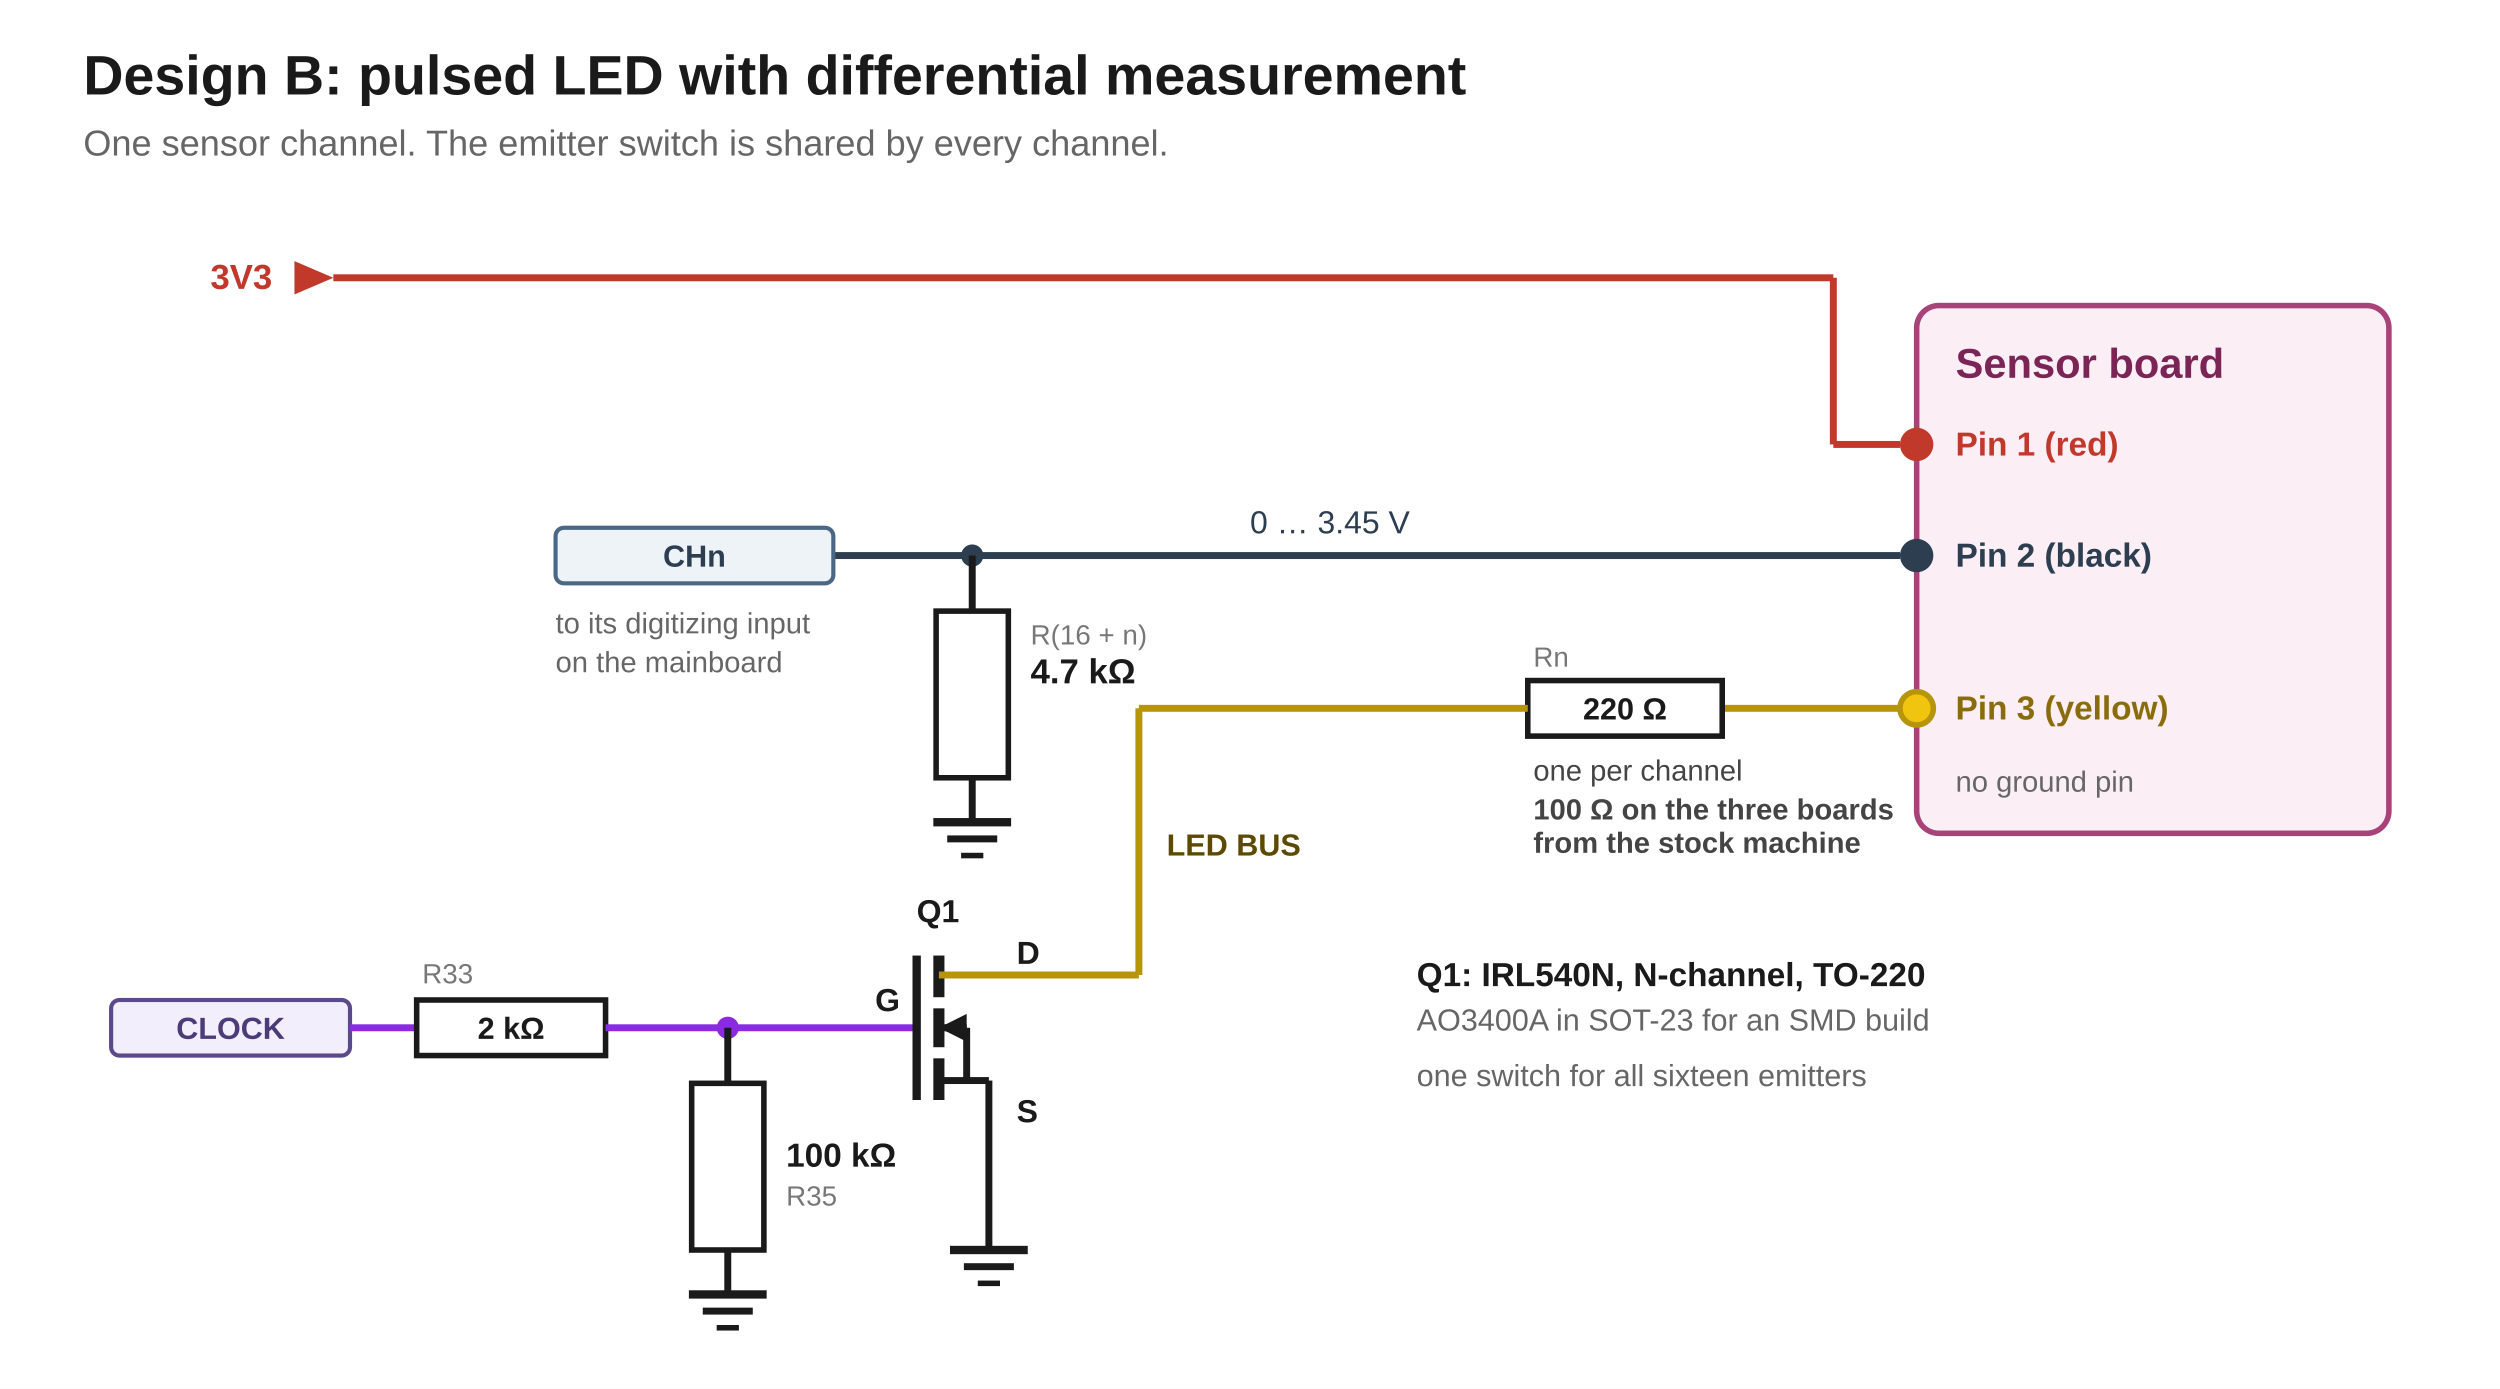
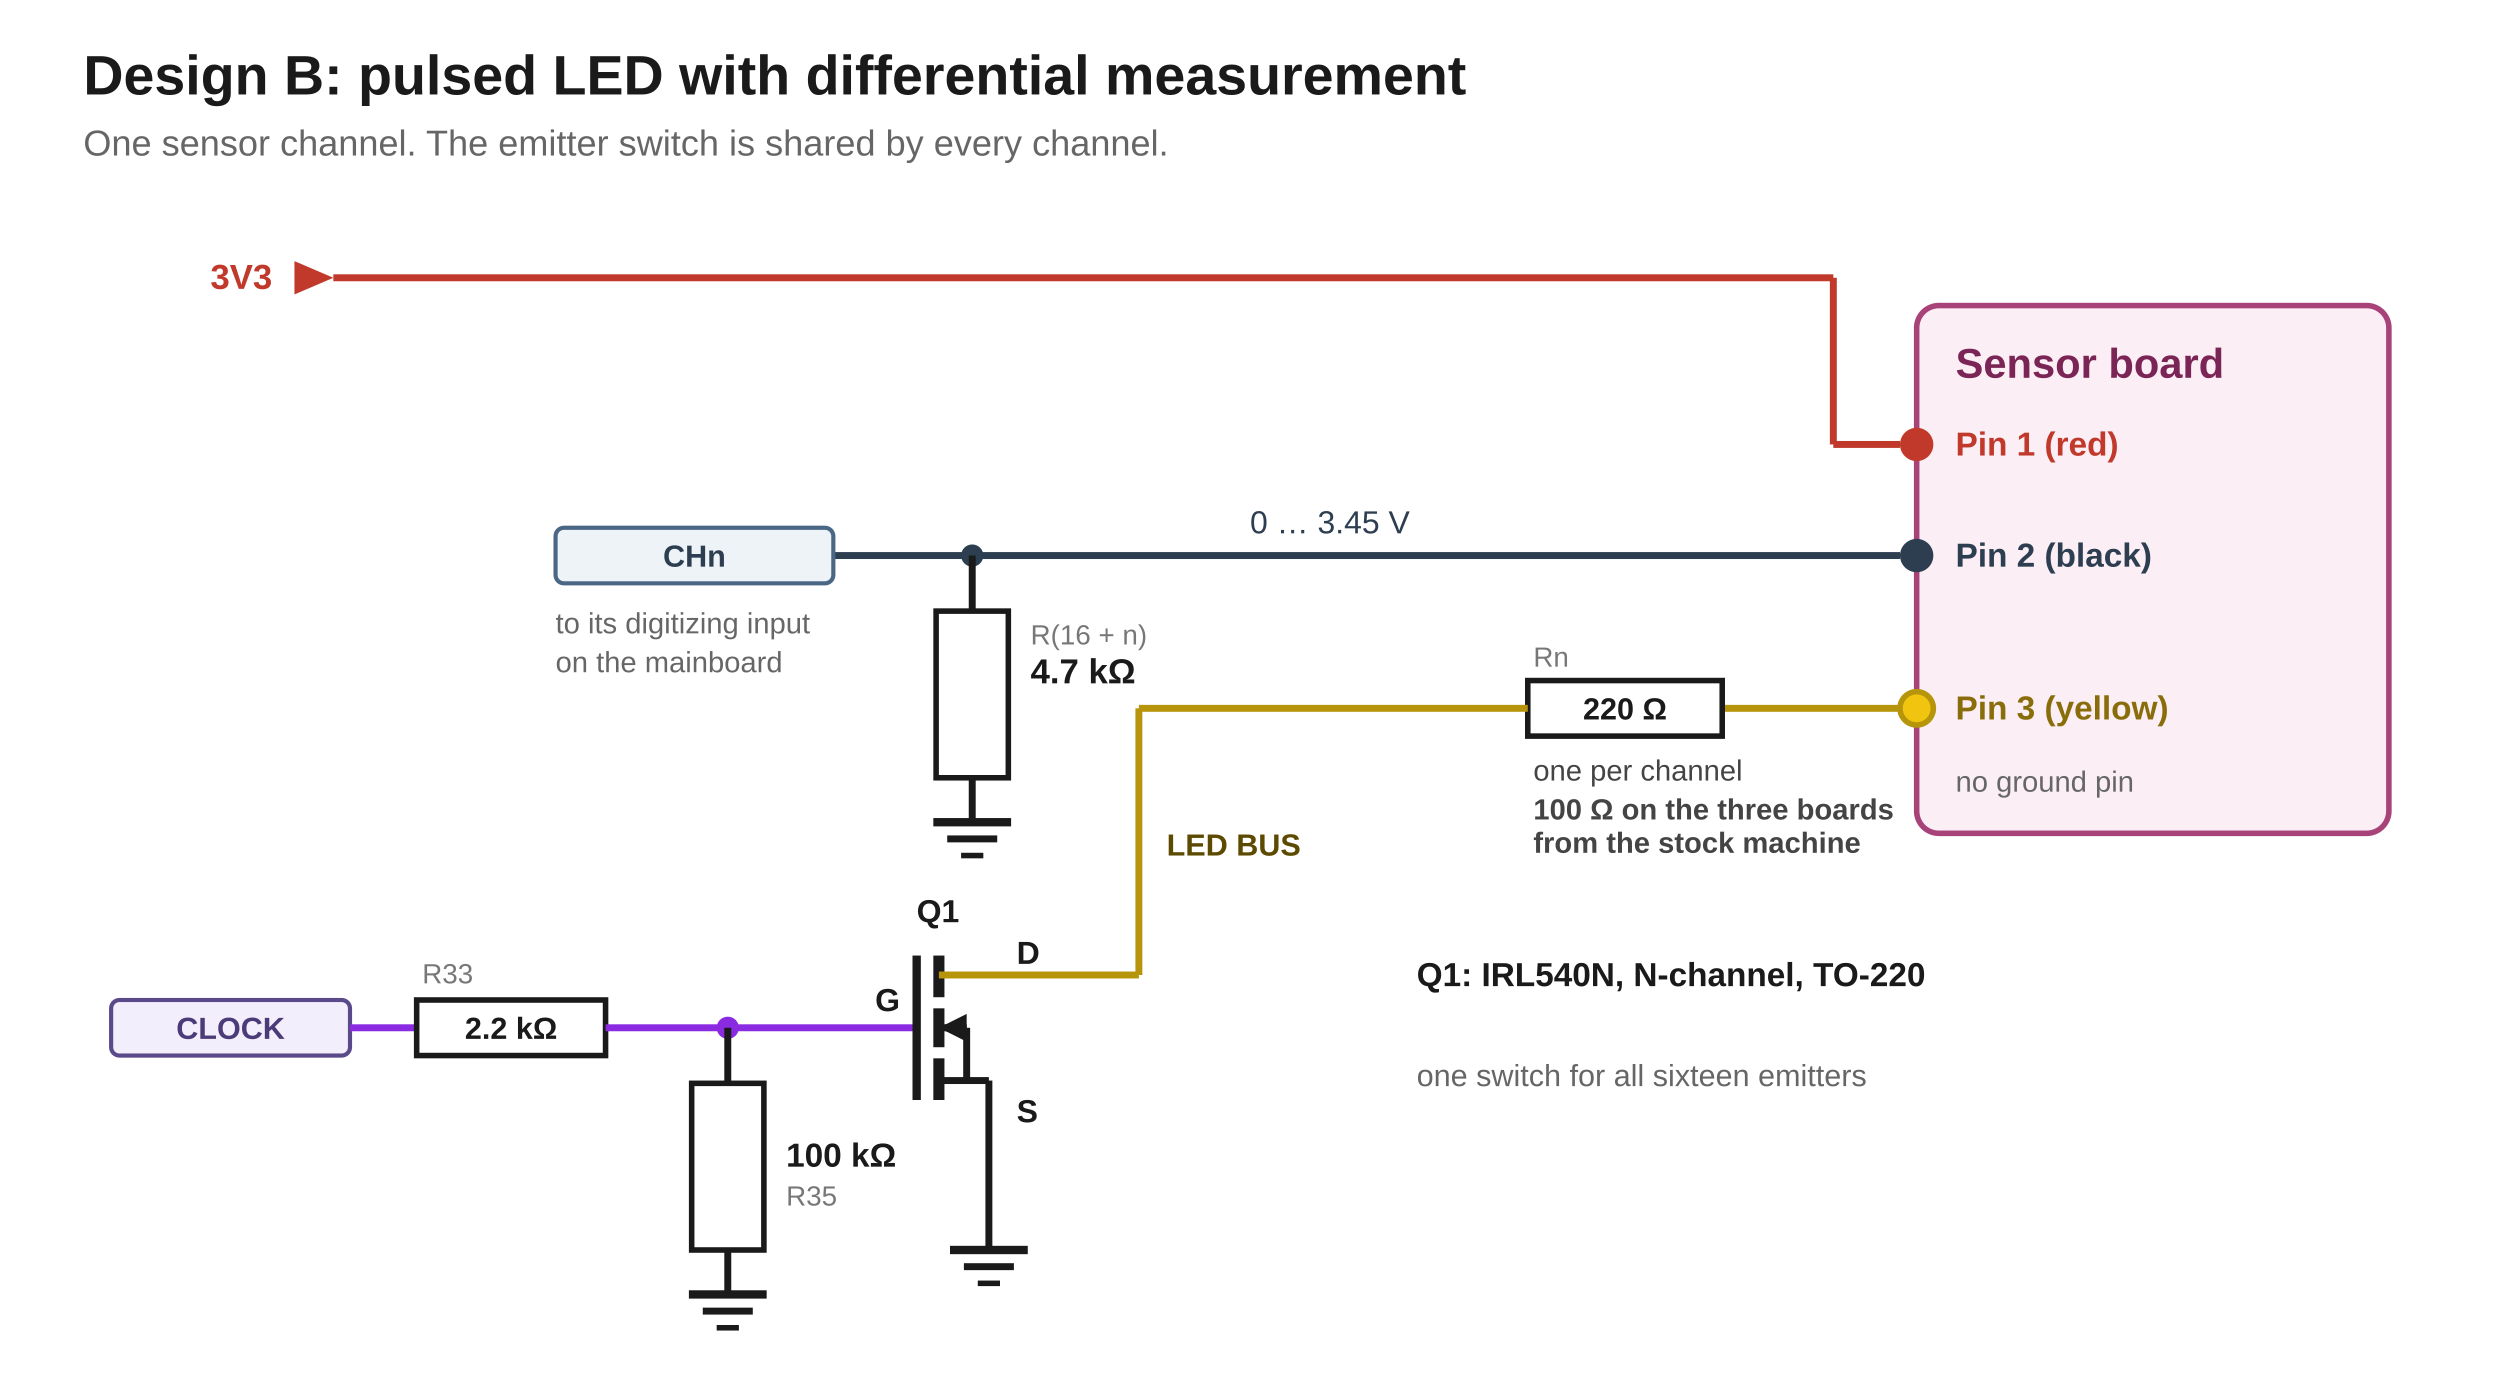
<svg xmlns="http://www.w3.org/2000/svg" viewBox="0 0 900 500" font-family="Segoe UI, Arial, sans-serif">
  <rect x="0" y="0" width="900" height="500" fill="#ffffff" />
  <text x="30" y="34" font-size="20" font-weight="700" fill="#1a1a1a">Design B: pulsed LED with differential measurement</text>
  <text x="30" y="56" font-size="13" fill="#666">One sensor channel. The emitter switch is shared by every channel.</text>
  <polygon points="120,100 106,94 106,106" fill="#c0392b" />
  <text x="98" y="104" text-anchor="end" font-size="12.5" font-weight="700" fill="#c0392b">3V3</text>
  <line x1="120" y1="100" x2="660" y2="100" stroke="#c0392b" stroke-width="2.5" />
  <rect x="690" y="110" width="170" height="190" rx="8" fill="#fbeef5" stroke="#a8437a" stroke-width="2" />
  <text x="704" y="136" font-size="15" font-weight="700" fill="#7a2556">Sensor board</text>
  <circle cx="690" cy="160" r="6" fill="#c0392b" />
  <text x="704" y="164" font-size="12" font-weight="700" fill="#c0392b">Pin 1 (red)</text>
  <circle cx="690" cy="200" r="6" fill="#2c3e50" />
  <text x="704" y="204" font-size="12" font-weight="700" fill="#2c3e50">Pin 2 (black)</text>
  <circle cx="690" cy="255" r="6" fill="#f1c40f" stroke="#b7950b" stroke-width="2" />
  <text x="704" y="259" font-size="12" font-weight="700" fill="#8a6d0b">Pin 3 (yellow)</text>
  <text x="704" y="285" font-size="10.5" fill="#666">no ground pin</text>
  <line x1="684" y1="160" x2="660" y2="160" stroke="#c0392b" stroke-width="2.5" />
  <line x1="660" y1="160" x2="660" y2="100" stroke="#c0392b" stroke-width="2.5" />
  <line x1="684" y1="200" x2="300" y2="200" stroke="#2c3e50" stroke-width="2.5" />
  <rect x="200" y="190" width="100" height="20" rx="3" fill="#eef3f8" stroke="#4a6785" stroke-width="1.5" />
  <text x="250" y="204" text-anchor="middle" font-size="11" font-weight="700" fill="#2c3e50">CHn</text>
  <text x="200" y="228" font-size="10.5" fill="#666">to its digitizing input</text>
  <text x="200" y="242" font-size="10.5" fill="#666">on the mainboard</text>
  <text data-fig="u_node_max" x="450" y="192" font-size="11.5" fill="#2c3e50">0 … 3.45 V</text>
  <circle cx="350" cy="200" r="4" fill="#2c3e50" />
  <line x1="350" y1="200" x2="350" y2="220" stroke="#1a1a1a" stroke-width="2.5" />
  <rect x="337" y="220" width="26" height="60" fill="#fff" stroke="#1a1a1a" stroke-width="2" />
  <text x="371" y="232" font-size="10" fill="#777">R(16 + n)</text>
  <text data-fig="r_pd" x="371" y="246" font-size="12.5" font-weight="700" fill="#1a1a1a">4.7 kΩ</text>
  <line x1="350" y1="280" x2="350" y2="296" stroke="#1a1a1a" stroke-width="2.5" />
  <line x1="336" y1="296" x2="364" y2="296" stroke="#1a1a1a" stroke-width="3" />
  <line x1="341" y1="302" x2="359" y2="302" stroke="#1a1a1a" stroke-width="2.5" />
  <line x1="346" y1="308" x2="354" y2="308" stroke="#1a1a1a" stroke-width="2" />
  <line x1="684" y1="255" x2="620" y2="255" stroke="#b7950b" stroke-width="2.5" />
  <rect x="550" y="245" width="70" height="20" fill="#fff" stroke="#1a1a1a" stroke-width="2" />
  <text data-fig="r_led" x="585" y="259" text-anchor="middle" font-size="11" font-weight="700" fill="#1a1a1a">220 Ω</text>
  <text x="552" y="240" font-size="10" fill="#777">Rn</text>
  <text x="552" y="281" font-size="10.5" fill="#444">one per channel</text>
  <text data-fig="r_led_sharp" x="552" y="295" font-size="10.5" font-weight="700" fill="#444">100 Ω on the three boards</text>
  <text x="552" y="307" font-size="10.5" font-weight="700" fill="#444">from the stock machine</text>
  <line x1="550" y1="255" x2="410" y2="255" stroke="#b7950b" stroke-width="2.5" />
  <line x1="410" y1="255" x2="410" y2="351" stroke="#b7950b" stroke-width="2.5" />
  <text x="420" y="308" font-size="11" font-weight="700" fill="#5c4a00">LED BUS</text>
  <rect x="40" y="360" width="86" height="20" rx="3" fill="#f3eefb" stroke="#5b4a8a" stroke-width="1.5" />
  <text x="83" y="374" text-anchor="middle" font-size="11" font-weight="700" fill="#4b3b78">CLOCK</text>
  <line x1="126" y1="370" x2="150" y2="370" stroke="#8a2be2" stroke-width="2.5" />
  <rect x="150" y="360" width="68" height="20" fill="#fff" stroke="#1a1a1a" stroke-width="2" />
  <text x="152" y="354" font-size="10" fill="#777">R33</text>
-   <text data-fig="r_gate" x="184" y="374" text-anchor="middle" font-size="11" font-weight="700" fill="#1a1a1a">2 kΩ</text>
+   <text data-fig="r_gate" x="184" y="374" text-anchor="middle" font-size="11" font-weight="700" fill="#1a1a1a">2.2 kΩ</text>
  <line x1="218" y1="370" x2="330" y2="370" stroke="#8a2be2" stroke-width="2.5" />
  <circle cx="262" cy="370" r="4" fill="#8a2be2" />
  <line x1="262" y1="370" x2="262" y2="390" stroke="#1a1a1a" stroke-width="2.5" />
  <rect x="249" y="390" width="26" height="60" fill="#fff" stroke="#1a1a1a" stroke-width="2" />
  <text data-fig="r_gate_pd" x="283" y="420" font-size="12" font-weight="700" fill="#1a1a1a">100 kΩ</text>
  <text x="283" y="434" font-size="10" fill="#777">R35</text>
  <line x1="262" y1="450" x2="262" y2="466" stroke="#1a1a1a" stroke-width="2.5" />
  <line x1="248" y1="466" x2="276" y2="466" stroke="#1a1a1a" stroke-width="3" />
  <line x1="253" y1="472" x2="271" y2="472" stroke="#1a1a1a" stroke-width="2.5" />
  <line x1="258" y1="478" x2="266" y2="478" stroke="#1a1a1a" stroke-width="2" />
  <text x="330" y="332" font-size="11.5" font-weight="700" fill="#1a1a1a">Q1</text>
  <line x1="330" y1="344" x2="330" y2="396" stroke="#1a1a1a" stroke-width="3" />
  <line x1="338" y1="344" x2="338" y2="359" stroke="#1a1a1a" stroke-width="4" />
  <line x1="338" y1="363" x2="338" y2="377" stroke="#1a1a1a" stroke-width="4" />
  <line x1="338" y1="381" x2="338" y2="396" stroke="#1a1a1a" stroke-width="4" />
  <line x1="338" y1="351" x2="410" y2="351" stroke="#b7950b" stroke-width="2.5" />
  <line x1="338" y1="370" x2="348" y2="370" stroke="#1a1a1a" stroke-width="2.5" />
  <polygon points="338,370 348,365 348,375" fill="#1a1a1a" />
  <line x1="348" y1="370" x2="348" y2="389" stroke="#1a1a1a" stroke-width="2.5" />
  <line x1="338" y1="389" x2="356" y2="389" stroke="#1a1a1a" stroke-width="2.5" />
  <line x1="356" y1="389" x2="356" y2="450" stroke="#1a1a1a" stroke-width="2.5" />
  <line x1="342" y1="450" x2="370" y2="450" stroke="#1a1a1a" stroke-width="3" />
  <line x1="347" y1="456" x2="365" y2="456" stroke="#1a1a1a" stroke-width="2.5" />
  <line x1="352" y1="462" x2="360" y2="462" stroke="#1a1a1a" stroke-width="2" />
  <text x="324" y="364" text-anchor="end" font-size="11.5" font-weight="700" fill="#1a1a1a">G</text>
  <text x="366" y="347" font-size="11.5" font-weight="700" fill="#1a1a1a">D</text>
  <text x="366" y="404" font-size="11.5" font-weight="700" fill="#1a1a1a">S</text>
  <text x="510" y="355" font-size="12" font-weight="700" fill="#1a1a1a">Q1: IRL540N, N-channel, TO-220</text>
-   <text x="510" y="371" font-size="11" fill="#666">AO3400A in SOT-23 for an SMD build</text>
  <text x="510" y="391" font-size="11" fill="#666">one switch for all sixteen emitters</text>
</svg>
